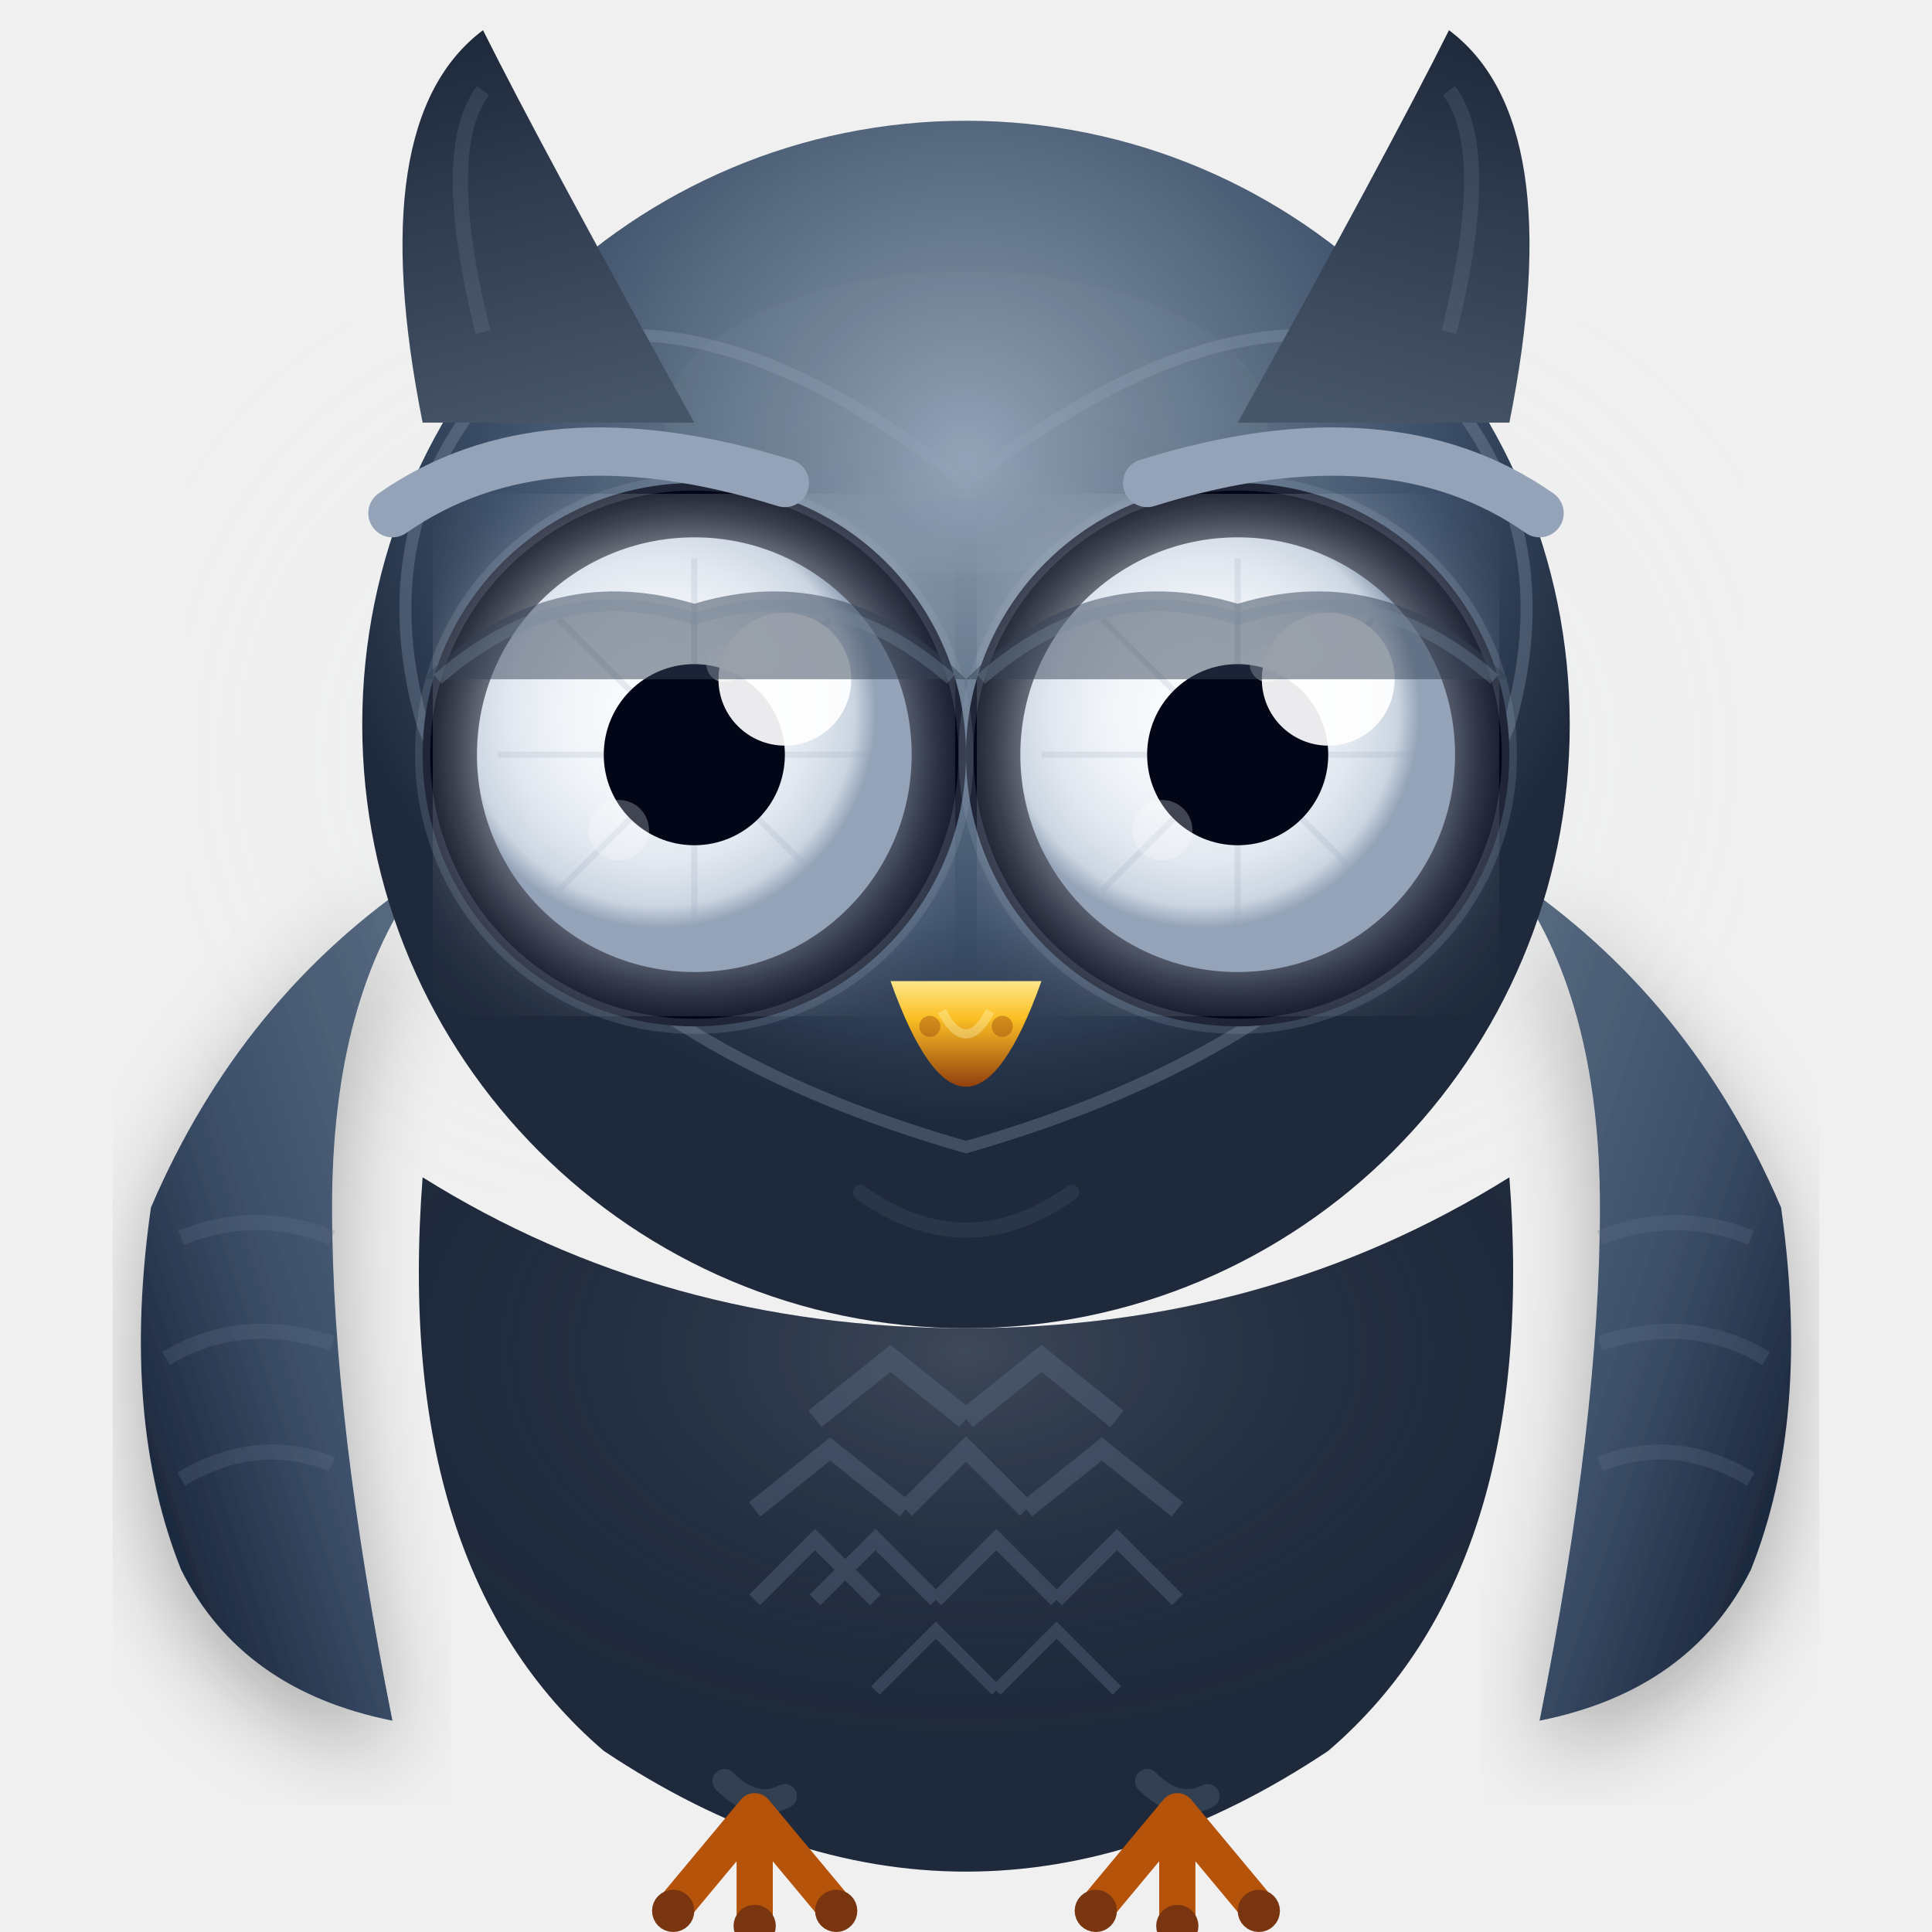
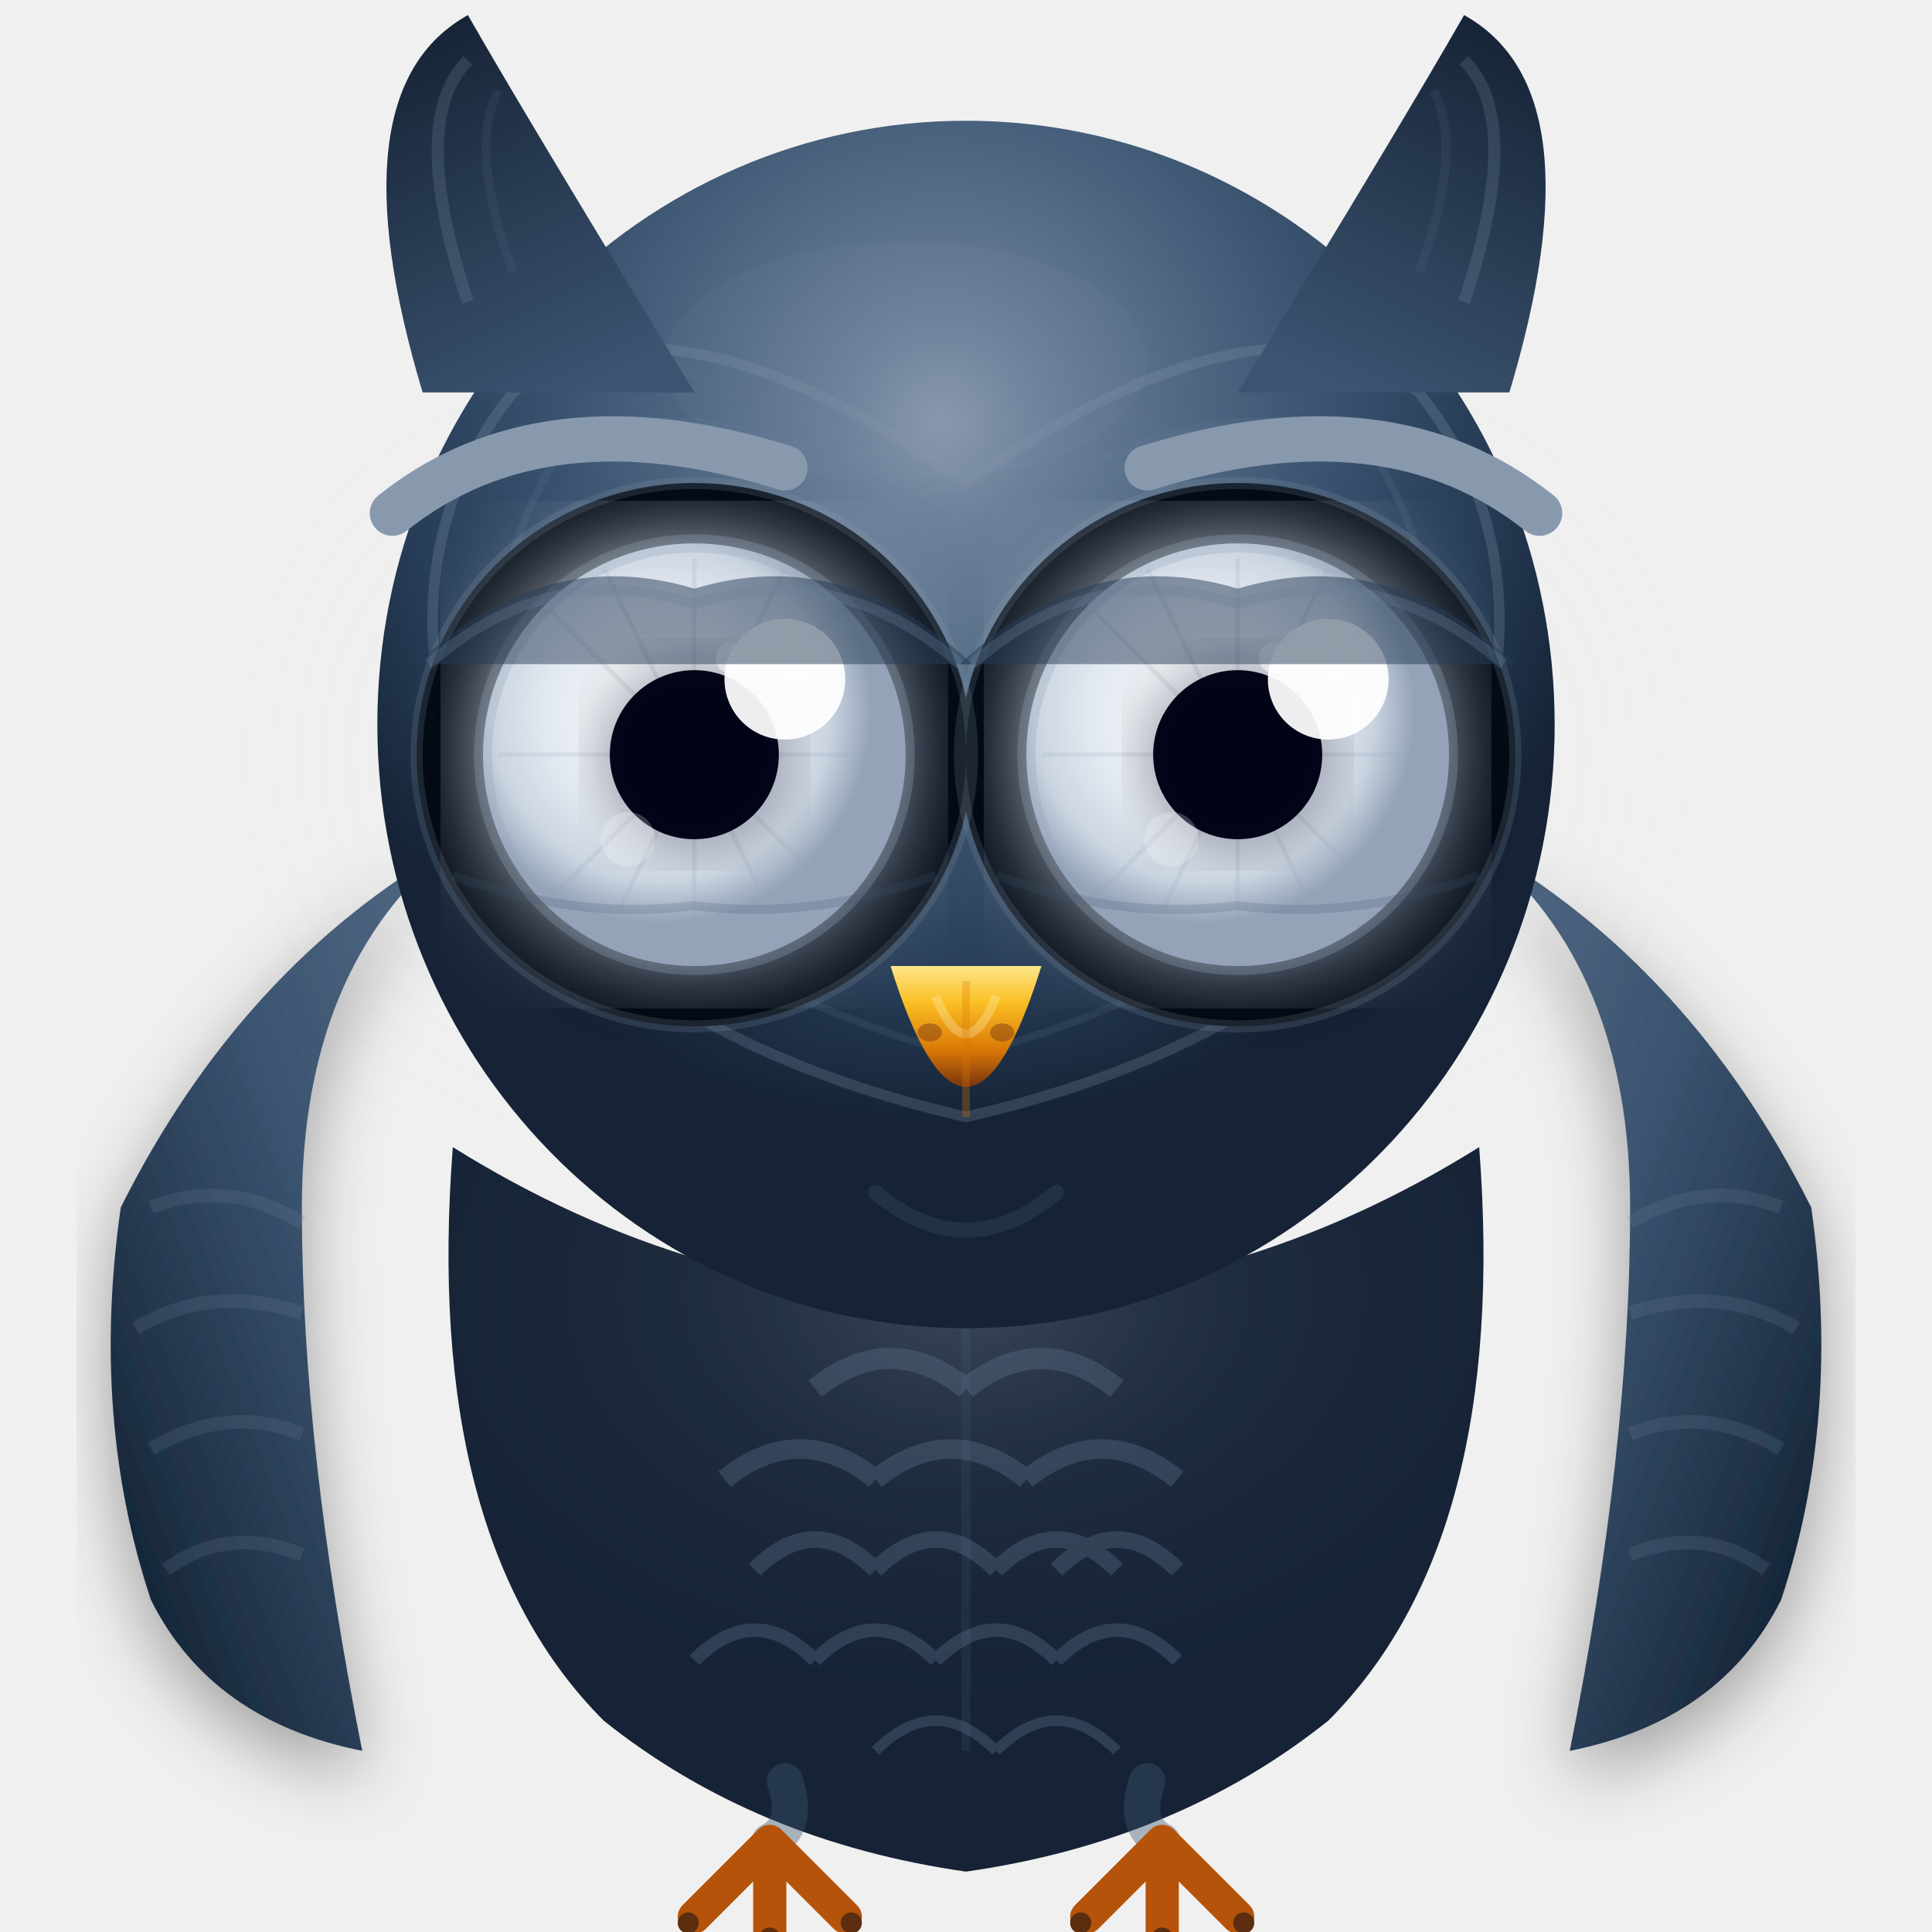
<svg xmlns="http://www.w3.org/2000/svg" viewBox="0 0 64 64">
  <defs>
    <radialGradient id="iris" cx="42%" cy="40%" r="50%">
      <stop offset="0%" stop-color="#ffffff" />
-       <stop offset="20%" stop-color="#f8fafc" />
-       <stop offset="45%" stop-color="#f1f5f9" />
-       <stop offset="70%" stop-color="#e2e8f0" />
-       <stop offset="90%" stop-color="#cbd5e1" />
+       <stop offset="25%" stop-color="#f1f5f9" />
+       <stop offset="55%" stop-color="#e2e8f0" />
+       <stop offset="80%" stop-color="#cbd5e1" />
      <stop offset="100%" stop-color="#94a3b8" />
    </radialGradient>
-     <radialGradient id="head" cx="50%" cy="28%" r="55%">
-       <stop offset="0%" stop-color="#94a3b8" />
-       <stop offset="20%" stop-color="#78899c" />
-       <stop offset="45%" stop-color="#5a6d82" />
-       <stop offset="70%" stop-color="#3d506a" />
-       <stop offset="100%" stop-color="#1e293b" />
+     <radialGradient id="head" cx="48%" cy="25%" r="58%">
+       <stop offset="0%" stop-color="#8899ad" />
+       <stop offset="15%" stop-color="#6d809a" />
+       <stop offset="35%" stop-color="#526a84" />
+       <stop offset="55%" stop-color="#3b5470" />
+       <stop offset="80%" stop-color="#263c56" />
+       <stop offset="100%" stop-color="#162336" />
    </radialGradient>
-     <radialGradient id="belly" cx="50%" cy="25%" r="60%">
-       <stop offset="0%" stop-color="#cbd5e1" stop-opacity="0.18" />
-       <stop offset="50%" stop-color="#94a3b8" stop-opacity="0.06" />
-       <stop offset="100%" stop-color="#1e293b" stop-opacity="0" />
+     <radialGradient id="belly" cx="50%" cy="20%" r="65%">
+       <stop offset="0%" stop-color="#d0d8e4" stop-opacity="0.2" />
+       <stop offset="40%" stop-color="#8899ad" stop-opacity="0.08" />
+       <stop offset="100%" stop-color="#162336" stop-opacity="0" />
    </radialGradient>
-     <radialGradient id="disc" cx="50%" cy="45%" r="50%">
-       <stop offset="0%" stop-color="#94a3b8" stop-opacity="0.12" />
-       <stop offset="100%" stop-color="#334155" stop-opacity="0" />
+     <radialGradient id="disc" cx="50%" cy="42%" r="48%">
+       <stop offset="0%" stop-color="#8899ad" stop-opacity="0.15" />
+       <stop offset="60%" stop-color="#526a84" stop-opacity="0.05" />
+       <stop offset="100%" stop-color="#263c56" stop-opacity="0" />
    </radialGradient>
    <linearGradient id="bk" x1="0" y1="0" x2="0" y2="1">
      <stop offset="0%" stop-color="#fde68a" />
-       <stop offset="35%" stop-color="#fbbf24" />
-       <stop offset="100%" stop-color="#92400e" />
+       <stop offset="30%" stop-color="#fbbf24" />
+       <stop offset="70%" stop-color="#d97706" />
+       <stop offset="100%" stop-color="#78350f" />
    </linearGradient>
    <linearGradient id="wl" x1="1" y1="0" x2="0" y2="1">
-       <stop offset="0%" stop-color="#5a6d82" />
-       <stop offset="50%" stop-color="#3d506a" />
-       <stop offset="100%" stop-color="#0f172a" />
+       <stop offset="0%" stop-color="#526a84" />
+       <stop offset="40%" stop-color="#3b5470" />
+       <stop offset="100%" stop-color="#0c1929" />
    </linearGradient>
    <linearGradient id="wr" x1="0" y1="0" x2="1" y2="1">
-       <stop offset="0%" stop-color="#5a6d82" />
-       <stop offset="50%" stop-color="#3d506a" />
-       <stop offset="100%" stop-color="#0f172a" />
+       <stop offset="0%" stop-color="#526a84" />
+       <stop offset="40%" stop-color="#3b5470" />
+       <stop offset="100%" stop-color="#0c1929" />
    </linearGradient>
-     <linearGradient id="tuftL" x1="0.5" y1="1" x2="0.3" y2="0">
-       <stop offset="0%" stop-color="#475569" />
-       <stop offset="100%" stop-color="#1e293b" />
+     <linearGradient id="tuftL" x1="0.6" y1="1" x2="0.2" y2="0">
+       <stop offset="0%" stop-color="#3b5470" />
+       <stop offset="100%" stop-color="#162336" />
    </linearGradient>
-     <linearGradient id="tuftR" x1="0.5" y1="1" x2="0.7" y2="0">
-       <stop offset="0%" stop-color="#475569" />
-       <stop offset="100%" stop-color="#1e293b" />
+     <linearGradient id="tuftR" x1="0.4" y1="1" x2="0.8" y2="0">
+       <stop offset="0%" stop-color="#3b5470" />
+       <stop offset="100%" stop-color="#162336" />
    </linearGradient>
    <filter id="eg">
-       <feGaussianBlur stdDeviation="2" result="b" />
+       <feGaussianBlur stdDeviation="1.8" result="b" />
      <feMerge>
        <feMergeNode in="b" />
        <feMergeNode in="SourceGraphic" />
      </feMerge>
    </filter>
    <filter id="sg">
-       <feGaussianBlur stdDeviation="3.5" />
+       <feGaussianBlur stdDeviation="4" />
    </filter>
    <filter id="sh">
-       <feDropShadow dx="0" dy="1" stdDeviation="1.5" flood-color="#000" flood-opacity="0.3" />
+       <feDropShadow dx="0" dy="0.8" stdDeviation="1.2" flood-color="#000" flood-opacity="0.35" />
+     </filter>
+     <filter id="inner">
+       <feGaussianBlur stdDeviation="0.8" />
    </filter>
  </defs>
-   <ellipse cx="23" cy="25" rx="14" ry="12" fill="#cbd5e1" opacity="0.06" filter="url(#sg)" />
-   <ellipse cx="41" cy="25" rx="14" ry="12" fill="#cbd5e1" opacity="0.06" filter="url(#sg)" />
-   <path d="M14,39 Q13,52 20,58 Q26,62 32,62 Q38,62 44,58 Q51,52 50,39 Q42,44 32,44 Q22,44 14,39 Z" fill="#1e293b" />
-   <path d="M14,39 Q13,52 20,58 Q26,62 32,62 Q38,62 44,58 Q51,52 50,39 Q42,44 32,44 Q22,44 14,39 Z" fill="url(#belly)" />
-   <g stroke="#64748b" fill="none" opacity="0.35">
-     <path d="M27,47 L29.5,45 L32,47" stroke-width="0.7" />
-     <path d="M32,47 L34.5,45 L37,47" stroke-width="0.7" />
-     <path d="M25,50 L27.5,48 L30,50" stroke-width="0.6" />
-     <path d="M30,50 L32,48 L34,50" stroke-width="0.6" />
-     <path d="M34,50 L36.5,48 L39,50" stroke-width="0.6" />
-     <path d="M27,53 L29,51 L31,53" stroke-width="0.5" />
-     <path d="M31,53 L33,51 L35,53" stroke-width="0.5" />
-     <path d="M35,53 L37,51 L39,53" stroke-width="0.5" />
-     <path d="M25,53 L27,51 L29,53" stroke-width="0.5" />
-     <path d="M29,56 L31,54 L33,56" stroke-width="0.4" />
-     <path d="M33,56 L35,54 L37,56" stroke-width="0.4" />
+   <ellipse cx="23" cy="25" rx="13" ry="11" fill="#e2e8f0" opacity="0.05" filter="url(#sg)" />
+   <ellipse cx="41" cy="25" rx="13" ry="11" fill="#e2e8f0" opacity="0.05" filter="url(#sg)" />
+   <path d="M15,38 Q14,51 20,57 Q25,61 32,62 Q39,61 44,57 Q50,51 49,38 Q41,43 32,43 Q23,43 15,38 Z" fill="#162336" />
+   <path d="M15,38 Q14,51 20,57 Q25,61 32,62 Q39,61 44,57 Q50,51 49,38 Q41,43 32,43 Q23,43 15,38 Z" fill="url(#belly)" />
+   <path d="M32,44 L32,58" stroke="#526a84" stroke-width="0.3" opacity="0.15" />
+   <g stroke="#6d809a" fill="none" opacity="0.3">
+     <path d="M27,46 Q29.5,44 32,46" stroke-width="0.7" />
+     <path d="M32,46 Q34.5,44 37,46" stroke-width="0.7" />
+     <path d="M24,49 Q26.5,47 29,49" stroke-width="0.65" />
+     <path d="M29,49 Q31.5,47 34,49" stroke-width="0.65" />
+     <path d="M34,49 Q36.5,47 39,49" stroke-width="0.65" />
+     <path d="M25,52 Q27,50 29,52" stroke-width="0.55" />
+     <path d="M29,52 Q31,50 33,52" stroke-width="0.55" />
+     <path d="M33,52 Q35,50 37,52" stroke-width="0.55" />
+     <path d="M39,52 Q37,50 35,52" stroke-width="0.55" />
+     <path d="M27,55 Q29,53 31,55" stroke-width="0.45" />
+     <path d="M31,55 Q33,53 35,55" stroke-width="0.45" />
+     <path d="M35,55 Q37,53 39,55" stroke-width="0.45" />
+     <path d="M23,55 Q25,53 27,55" stroke-width="0.45" />
+     <path d="M29,58 Q31,56 33,58" stroke-width="0.35" />
+     <path d="M33,58 Q35,56 37,58" stroke-width="0.35" />
  </g>
-   <path d="M14,29 Q8,33 5,40 Q4,47 6,52 Q8,56 13,57 Q11,47 11,40 Q11,33 14,29 Z" fill="url(#wl)" filter="url(#sh)" />
-   <path d="M50,29 Q56,33 59,40 Q60,47 58,52 Q56,56 51,57 Q53,47 53,40 Q53,33 50,29 Z" fill="url(#wr)" filter="url(#sh)" />
-   <g stroke="#64748b" fill="none" opacity="0.25" stroke-width="0.5">
-     <path d="M6,41 Q8.5,40 11,41" />
-     <path d="M5.5,45 Q8,43.5 11,44.5" />
-     <path d="M6,49 Q8.5,47.5 11,48.5" />
-     <path d="M58,41 Q55.5,40 53,41" />
-     <path d="M58.5,45 Q56,43.5 53,44.5" />
-     <path d="M58,49 Q55.5,47.5 53,48.5" />
+   <path d="M15,28 Q8,32 4,40 Q3,47 5,53 Q7,57 12,58 Q10,48 10,40 Q10,32 15,28 Z" fill="url(#wl)" filter="url(#sh)" />
+   <path d="M49,28 Q56,32 60,40 Q61,47 59,53 Q57,57 52,58 Q54,48 54,40 Q54,32 49,28 Z" fill="url(#wr)" filter="url(#sh)" />
+   <g stroke="#6d809a" fill="none" opacity="0.2" stroke-width="0.45">
+     <path d="M5,40 Q7.5,39 10,40.5" />
+     <path d="M4.5,44 Q7,42.5 10,43.5" />
+     <path d="M5,48 Q7.5,46.5 10,47.5" />
+     <path d="M5.5,52 Q7.5,50.5 10,51.5" />
+     <path d="M59,40 Q56.5,39 54,40.5" />
+     <path d="M59.5,44 Q57,42.5 54,43.5" />
+     <path d="M59,48 Q56.5,46.5 54,47.5" />
+     <path d="M58.5,52 Q56.5,50.5 54,51.5" />
  </g>
-   <ellipse cx="32" cy="24" rx="20" ry="20" fill="url(#head)" />
-   <ellipse cx="32" cy="14" rx="10" ry="5" fill="#94a3b8" opacity="0.06" />
-   <path d="M32,38 Q18,34 14,24 Q12,17 17,12 Q23,9 32,16 Q41,9 47,12 Q52,17 50,24 Q46,34 32,38 Z" fill="url(#disc)" stroke="#94a3b8" stroke-width="0.4" opacity="0.3" />
-   <path d="M14,14 Q12,4 16,1 Q18,5 23,14 Z" fill="url(#tuftL)" />
-   <path d="M50,14 Q52,4 48,1 Q46,5 41,14 Z" fill="url(#tuftR)" />
-   <path d="M16,11 Q14.5,5 16,3" fill="none" stroke="#94a3b8" stroke-width="0.5" opacity="0.15" />
-   <path d="M48,11 Q49.5,5 48,3" fill="none" stroke="#94a3b8" stroke-width="0.5" opacity="0.15" />
-   <ellipse cx="23" cy="25" rx="9" ry="9" fill="#020617" />
-   <ellipse cx="41" cy="25" rx="9" ry="9" fill="#020617" />
-   <ellipse cx="23" cy="25" rx="9" ry="9" fill="none" stroke="#94a3b8" stroke-width="0.5" opacity="0.2" />
-   <ellipse cx="41" cy="25" rx="9" ry="9" fill="none" stroke="#94a3b8" stroke-width="0.5" opacity="0.2" />
-   <circle cx="23" cy="25" r="7.2" fill="url(#iris)" filter="url(#eg)" />
-   <circle cx="41" cy="25" r="7.2" fill="url(#iris)" filter="url(#eg)" />
-   <g stroke="#94a3b8" stroke-width="0.2" opacity="0.2">
+   <ellipse cx="32" cy="24" rx="19.5" ry="20" fill="url(#head)" />
+   <ellipse cx="30" cy="12" rx="8" ry="4" fill="#8899ad" opacity="0.07" />
+   <path d="M32,37 Q19,34 15,25 Q13,18 17,13 Q22,9 32,16 Q42,9 47,13 Q51,18 49,25 Q45,34 32,37 Z" fill="url(#disc)" />
+   <path d="M32,37 Q19,34 15,25 Q13,18 17,13 Q22,9 32,16 Q42,9 47,13 Q51,18 49,25 Q45,34 32,37 Z" fill="none" stroke="#8899ad" stroke-width="0.35" opacity="0.25" />
+   <path d="M32,35 Q21,32 17,25 Q15.5,20 18.5,15 Q23,12 32,17.5 Q41,12 45.5,15 Q48.5,20 47,25 Q43,32 32,35 Z" fill="none" stroke="#6d809a" stroke-width="0.25" opacity="0.15" />
+   <path d="M14,13 Q11,3 15.5,0.5 Q17.5,4 23,13 Z" fill="url(#tuftL)" />
+   <path d="M50,13 Q53,3 48.5,0.5 Q46.5,4 41,13 Z" fill="url(#tuftR)" />
+   <path d="M15.5,10 Q13.5,4 15.5,2" fill="none" stroke="#8899ad" stroke-width="0.4" opacity="0.2" />
+   <path d="M17,9 Q15.5,5 16.5,3" fill="none" stroke="#6d809a" stroke-width="0.3" opacity="0.12" />
+   <path d="M48.5,10 Q50.5,4 48.5,2" fill="none" stroke="#8899ad" stroke-width="0.4" opacity="0.2" />
+   <path d="M47,9 Q48.5,5 47.5,3" fill="none" stroke="#6d809a" stroke-width="0.3" opacity="0.12" />
+   <ellipse cx="23" cy="25" rx="9.2" ry="9" fill="#030b16" />
+   <ellipse cx="41" cy="25" rx="9.2" ry="9" fill="#030b16" />
+   <ellipse cx="23" cy="26" rx="8.5" ry="8" fill="#000" opacity="0.15" filter="url(#inner)" />
+   <ellipse cx="41" cy="26" rx="8.5" ry="8" fill="#000" opacity="0.15" filter="url(#inner)" />
+   <ellipse cx="23" cy="25" rx="9.2" ry="9" fill="none" stroke="#8899ad" stroke-width="0.4" opacity="0.18" />
+   <ellipse cx="41" cy="25" rx="9.2" ry="9" fill="none" stroke="#8899ad" stroke-width="0.4" opacity="0.18" />
+   <circle cx="23" cy="25" r="7" fill="url(#iris)" filter="url(#eg)" />
+   <circle cx="41" cy="25" r="7" fill="url(#iris)" filter="url(#eg)" />
+   <circle cx="23" cy="25" r="7" fill="none" stroke="#94a3b8" stroke-width="0.6" opacity="0.3" />
+   <circle cx="41" cy="25" r="7" fill="none" stroke="#94a3b8" stroke-width="0.6" opacity="0.3" />
+   <g stroke="#94a3b8" stroke-width="0.15" opacity="0.18">
    <line x1="23" y1="18.5" x2="23" y2="31.5" />
    <line x1="16.5" y1="25" x2="29.5" y2="25" />
-     <line x1="18.5" y1="20.5" x2="27.5" y2="29.5" />
-     <line x1="27.5" y1="20.5" x2="18.5" y2="29.5" />
+     <line x1="18.2" y1="20.2" x2="27.8" y2="29.8" />
+     <line x1="27.8" y1="20.2" x2="18.2" y2="29.8" />
+     <line x1="20" y1="18.8" x2="26" y2="31.2" />
+     <line x1="26" y1="18.8" x2="20" y2="31.2" />
    <line x1="41" y1="18.5" x2="41" y2="31.5" />
    <line x1="34.5" y1="25" x2="47.5" y2="25" />
-     <line x1="36.5" y1="20.5" x2="45.5" y2="29.5" />
-     <line x1="45.5" y1="20.5" x2="36.5" y2="29.5" />
+     <line x1="36.2" y1="20.2" x2="45.8" y2="29.8" />
+     <line x1="45.8" y1="20.2" x2="36.2" y2="29.8" />
+     <line x1="38" y1="18.8" x2="44" y2="31.2" />
+     <line x1="44" y1="18.8" x2="38" y2="31.2" />
  </g>
-   <circle cx="23" cy="25" r="3" fill="#020617" />
-   <circle cx="41" cy="25" r="3" fill="#020617" />
-   <circle cx="26" cy="22.5" r="2.2" fill="white" opacity="0.92" />
-   <circle cx="44" cy="22.5" r="2.2" fill="white" opacity="0.92" />
-   <circle cx="20.5" cy="27.5" r="1" fill="white" opacity="0.25" />
-   <circle cx="38.5" cy="27.5" r="1" fill="white" opacity="0.25" />
-   <circle cx="24" cy="22" r="0.6" fill="white" opacity="0.4" />
-   <circle cx="42" cy="22" r="0.6" fill="white" opacity="0.4" />
-   <path d="M14,22.5 Q18,18.5 23,20 Q28,18.5 32,22.5" fill="#334155" opacity="0.5" />
-   <path d="M32,22.5 Q36,18.5 41,20 Q46,18.5 50,22.5" fill="#334155" opacity="0.5" />
-   <path d="M14.5,22.5 Q18.5,19 23,20.5 Q27.5,19 31.5,22.5" fill="none" stroke="#78899c" stroke-width="0.4" opacity="0.35" />
-   <path d="M32.5,22.5 Q36.5,19 41,20.5 Q45.5,19 49.5,22.5" fill="none" stroke="#78899c" stroke-width="0.4" opacity="0.35" />
-   <path d="M13,17 Q18,13.5 26,16" fill="none" stroke="#94a3b8" stroke-width="1.6" stroke-linecap="round" />
-   <path d="M51,17 Q46,13.5 38,16" fill="none" stroke="#94a3b8" stroke-width="1.6" stroke-linecap="round" />
-   <path d="M29.5,32.5 Q32,39.5 34.5,32.5 Z" fill="url(#bk)" />
-   <path d="M31.2,33.5 Q32,35 32.8,33.5" fill="none" stroke="#fef9c3" stroke-width="0.3" opacity="0.35" />
-   <circle cx="30.8" cy="34" r="0.35" fill="#92400e" opacity="0.4" />
-   <circle cx="33.2" cy="34" r="0.35" fill="#92400e" opacity="0.4" />
-   <path d="M28.5,39.5 Q32,42 35.5,39.5" fill="none" stroke="#475569" stroke-width="0.5" stroke-linecap="round" opacity="0.3" />
+   <circle cx="23" cy="25" r="2.8" fill="#020617" />
+   <circle cx="41" cy="25" r="2.8" fill="#020617" />
+   <circle cx="23" cy="25" r="3.2" fill="#020617" opacity="0.3" filter="url(#inner)" />
+   <circle cx="41" cy="25" r="3.2" fill="#020617" opacity="0.3" filter="url(#inner)" />
+   <circle cx="26" cy="22.5" r="2" fill="white" opacity="0.93" />
+   <circle cx="44" cy="22.5" r="2" fill="white" opacity="0.93" />
+   <circle cx="20.8" cy="27.8" r="0.9" fill="white" opacity="0.22" />
+   <circle cx="38.8" cy="27.8" r="0.9" fill="white" opacity="0.22" />
+   <circle cx="24.2" cy="21.8" r="0.5" fill="white" opacity="0.5" />
+   <circle cx="42.2" cy="21.8" r="0.5" fill="white" opacity="0.5" />
+   <path d="M13.8,22 Q18,18 23,19.5 Q28,18 32.2,22" fill="#263c56" opacity="0.5" />
+   <path d="M31.8,22 Q36,18 41,19.5 Q46,18 50.2,22" fill="#263c56" opacity="0.5" />
+   <path d="M14.2,22 Q18.2,18.5 23,20 Q27.8,18.5 31.8,22" fill="none" stroke="#6d809a" stroke-width="0.35" opacity="0.3" />
+   <path d="M32.2,22 Q36.2,18.5 41,20 Q45.8,18.5 49.8,22" fill="none" stroke="#6d809a" stroke-width="0.35" opacity="0.3" />
+   <path d="M15,29 Q19,30.5 23,30 Q27,30.5 31,29" fill="none" stroke="#3b5470" stroke-width="0.3" opacity="0.2" />
+   <path d="M33,29 Q37,30.5 41,30 Q45,30.5 49,29" fill="none" stroke="#3b5470" stroke-width="0.3" opacity="0.2" />
+   <path d="M13,17 Q18,13 26,15.5" fill="none" stroke="#8899ad" stroke-width="1.5" stroke-linecap="round" />
+   <path d="M51,17 Q46,13 38,15.5" fill="none" stroke="#8899ad" stroke-width="1.5" stroke-linecap="round" />
+   <path d="M29.5,32 Q32,40 34.5,32 Z" fill="url(#bk)" />
+   <path d="M31,33 Q32,35.5 33,33" fill="none" stroke="#fef9c3" stroke-width="0.3" opacity="0.3" />
+   <path d="M32,32.5 L32,37" stroke="#d97706" stroke-width="0.25" opacity="0.3" />
+   <ellipse cx="30.8" cy="34.2" rx="0.4" ry="0.3" fill="#78350f" opacity="0.45" />
+   <ellipse cx="33.2" cy="34.2" rx="0.4" ry="0.3" fill="#78350f" opacity="0.45" />
+   <path d="M29,39.5 Q32,42 35,39.5" fill="none" stroke="#3b5470" stroke-width="0.5" stroke-linecap="round" opacity="0.3" />
  <g fill="none" stroke-linecap="round">
-     <path d="M24,59 Q25,60 26,59.5" stroke="#64748b" stroke-width="0.8" opacity="0.3" />
-     <path d="M38,59 Q39,60 40,59.5" stroke="#64748b" stroke-width="0.8" opacity="0.3" />
-     <g stroke="#b45309" stroke-width="1.2">
-       <path d="M25,60 L22.5,63 M25,60 L25,63.5 M25,60 L27.5,63" />
-       <path d="M39,60 L36.5,63 M39,60 L39,63.5 M39,60 L41.5,63" />
+     <path d="M26,59 Q26.5,60.5 25.5,61" stroke="#3b5470" stroke-width="1.2" opacity="0.4" />
+     <path d="M38,59 Q37.5,60.5 38.5,61" stroke="#3b5470" stroke-width="1.2" opacity="0.4" />
+     <g stroke="#b45309" stroke-width="1.1">
+       <path d="M25.5,61 L23,63.5 M25.5,61 L25.5,64 M25.5,61 L28,63.5" />
+       <path d="M38.5,61 L36,63.5 M38.5,61 L38.5,64 M38.5,61 L41,63.5" />
    </g>
-     <g stroke="#78350f" stroke-width="0.8">
-       <circle cx="22.3" cy="63.3" r="0.3" fill="#78350f" />
-       <circle cx="25" cy="63.8" r="0.3" fill="#78350f" />
-       <circle cx="27.7" cy="63.3" r="0.3" fill="#78350f" />
-       <circle cx="36.3" cy="63.3" r="0.3" fill="#78350f" />
-       <circle cx="39" cy="63.8" r="0.3" fill="#78350f" />
-       <circle cx="41.7" cy="63.3" r="0.3" fill="#78350f" />
+     <g fill="#5c2d0e">
+       <circle cx="22.8" cy="63.7" r="0.35" />
+       <circle cx="25.5" cy="64.2" r="0.35" />
+       <circle cx="28.2" cy="63.7" r="0.35" />
+       <circle cx="35.8" cy="63.7" r="0.35" />
+       <circle cx="38.5" cy="64.2" r="0.35" />
+       <circle cx="41.2" cy="63.7" r="0.35" />
    </g>
  </g>
</svg>
